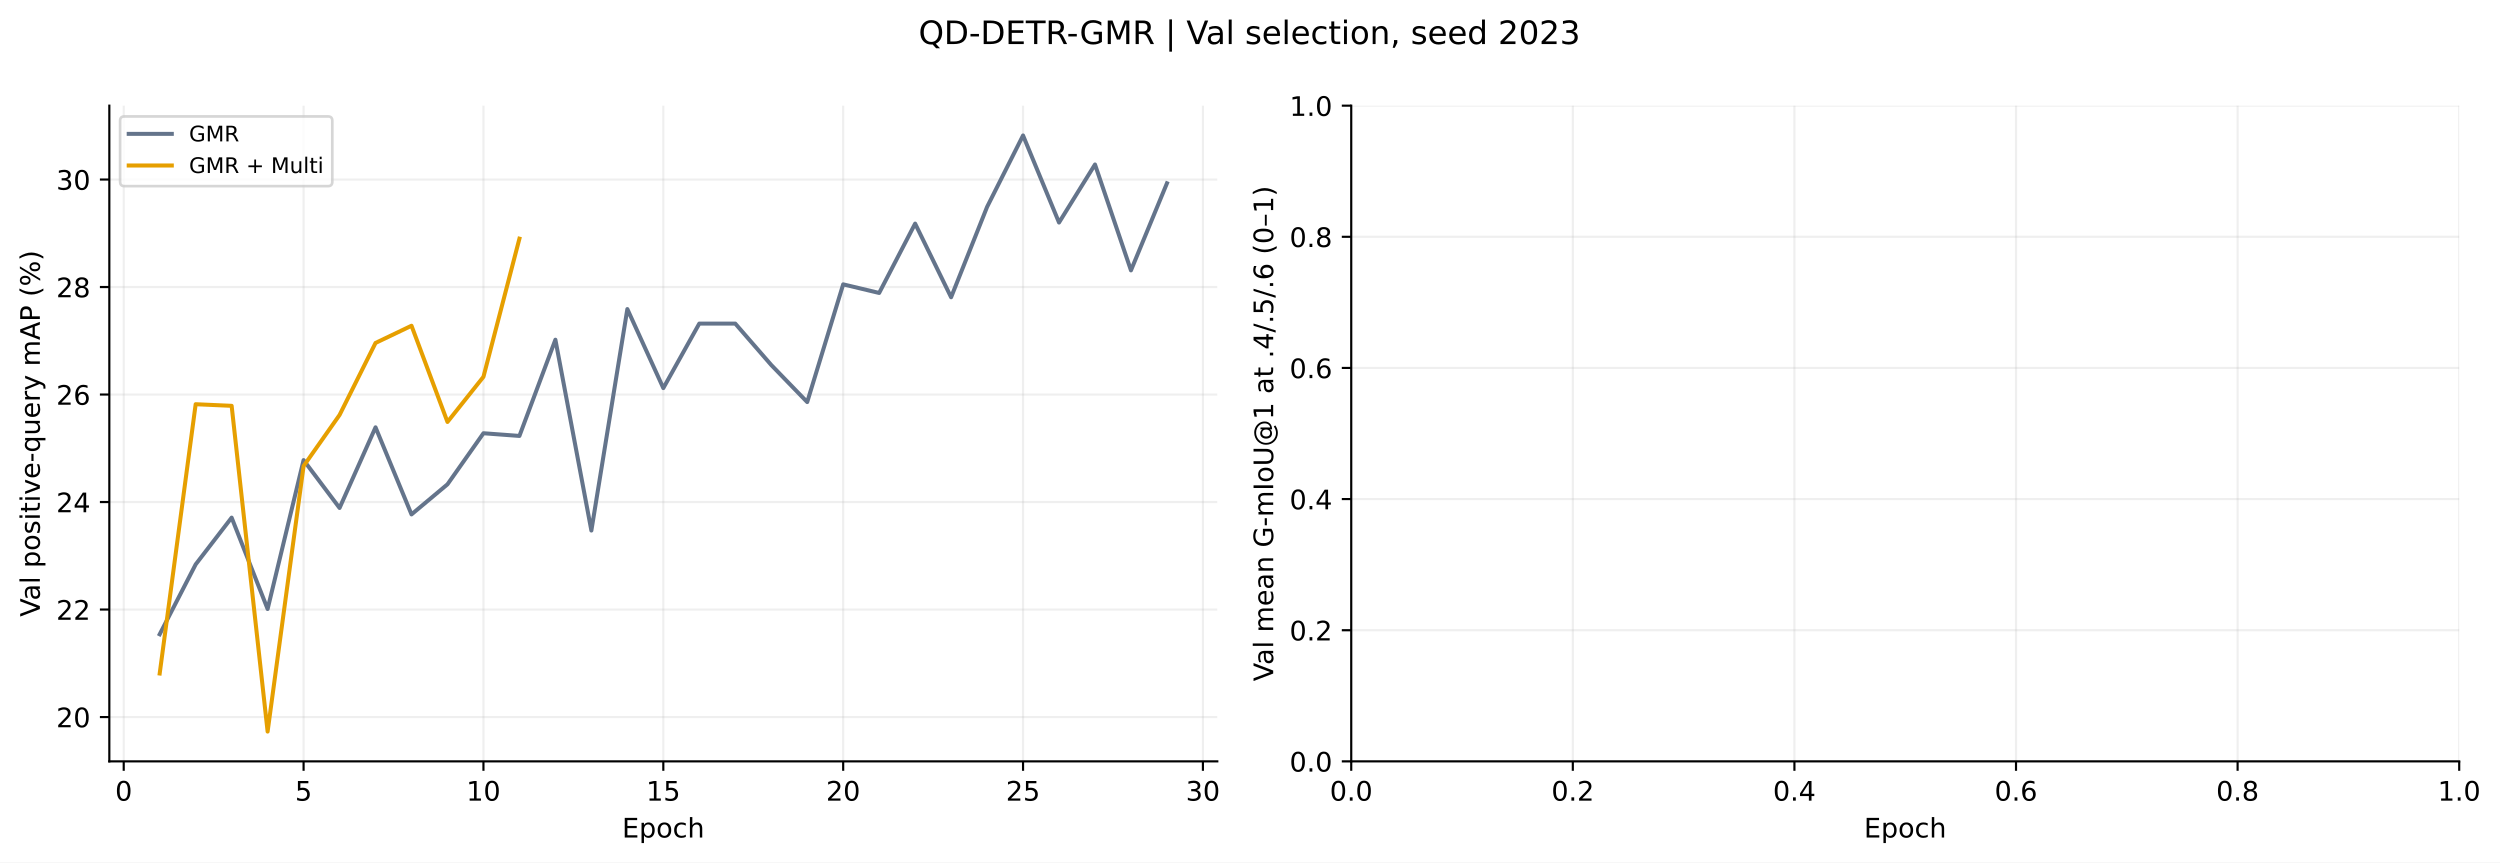
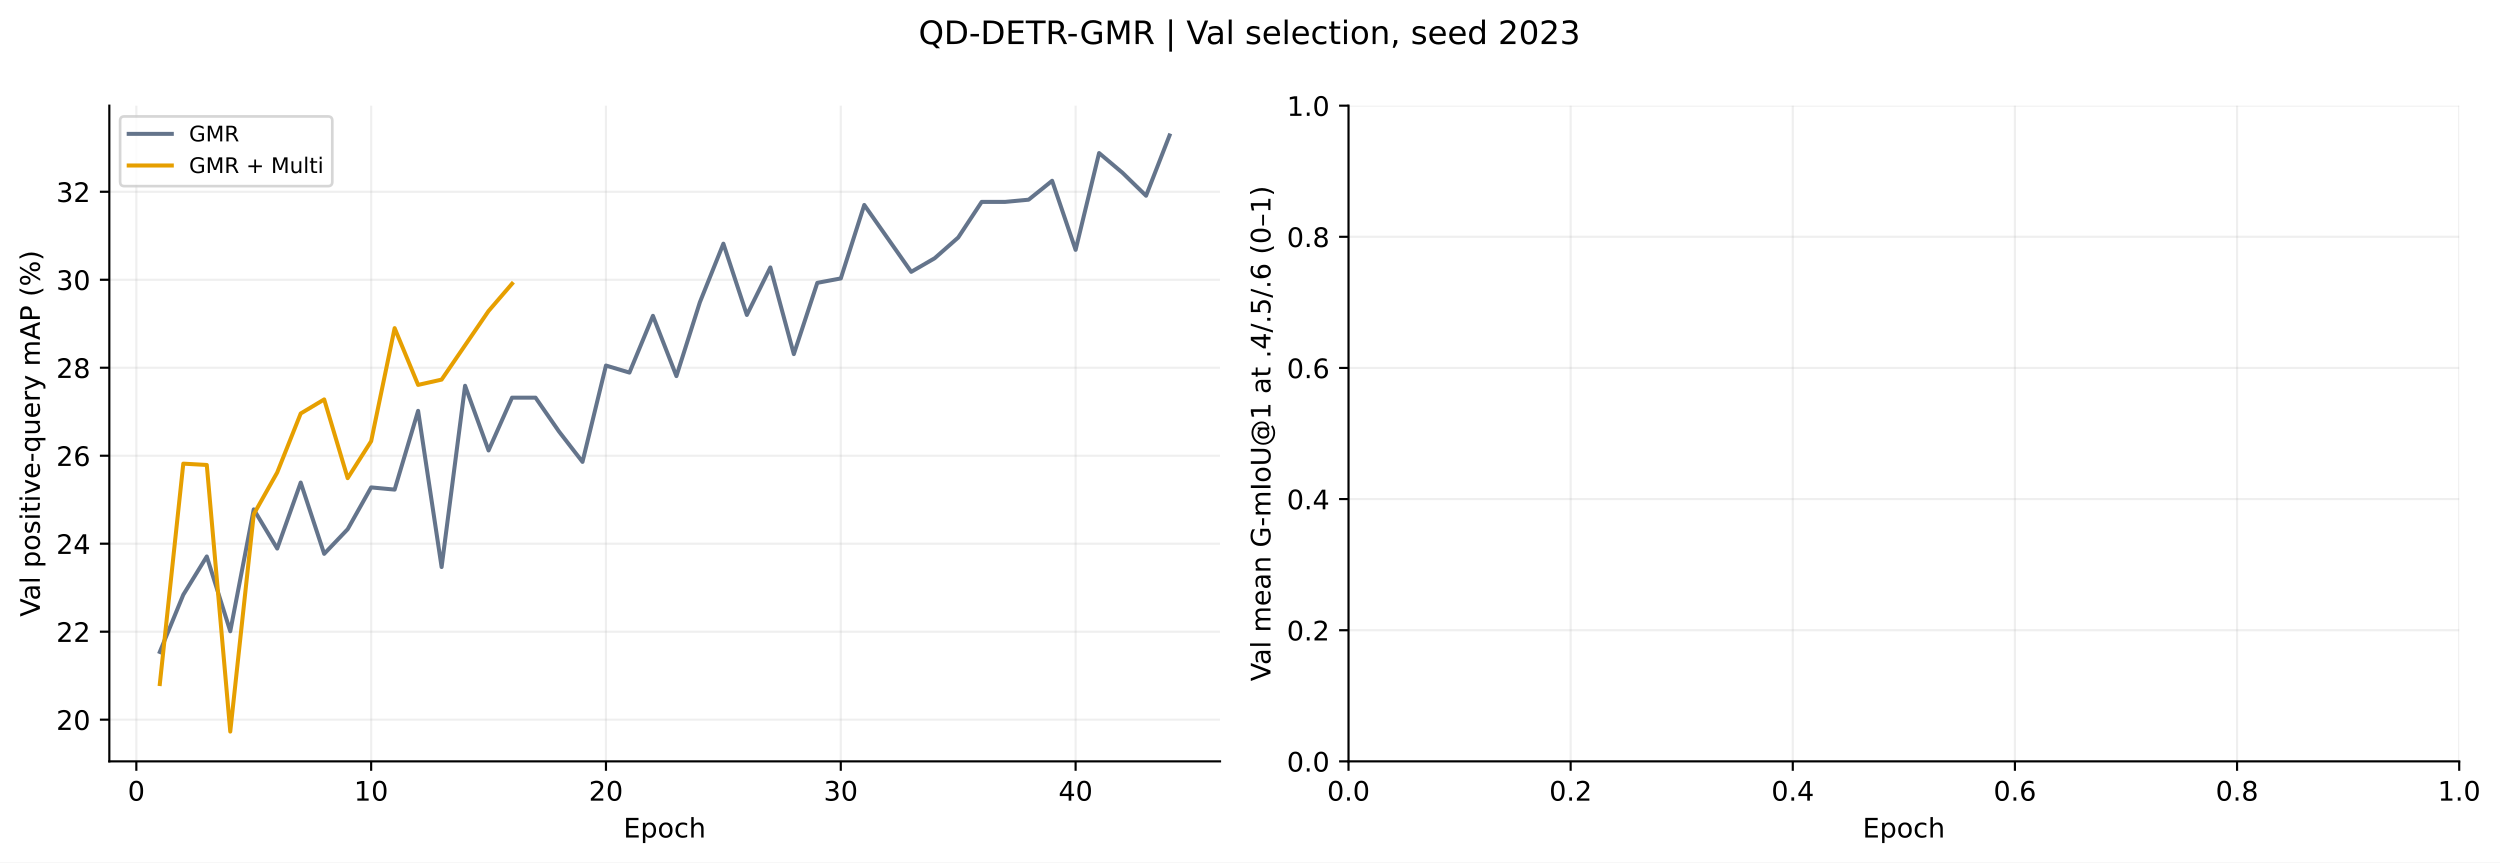
<svg xmlns="http://www.w3.org/2000/svg" xmlns:xlink="http://www.w3.org/1999/xlink" width="928.465pt" height="320.316pt" viewBox="0 0 928.465 320.316" version="1.1">
  <defs>
    <style type="text/css">*{stroke-linejoin: round; stroke-linecap: butt}</style>
  </defs>
  <g id="figure_1">
    <g id="patch_1">
      <path d="M -0 320.316  L 928.465 320.316  L 928.465 0  L -0 0  z " style="fill: #ffffff" />
    </g>
    <g id="axes_1">
      <g id="patch_2">
-         <path d="M 40.603 282.76  L 452.089 282.76  L 452.089 39.24  L 40.603 39.24  z " style="fill: #ffffff" />
+         <path d="M 40.603 282.76  L 453.098 282.76  L 453.098 39.24  L 40.603 39.24  z " style="fill: #ffffff" />
      </g>
      <g id="matplotlib.axis_1">
        <g id="xtick_1">
          <g id="line2d_1">
-             <path d="M 45.947 282.76  L 45.947 39.24  " clip-path="url(#pcd33205240)" style="fill: none; stroke: #b0b0b0; stroke-opacity: 0.2; stroke-width: 0.8; stroke-linecap: square" />
+             <path d="M 50.632 282.76  L 50.632 39.24  " clip-path="url(#p6a634c80c3)" style="fill: none; stroke: #b0b0b0; stroke-opacity: 0.2; stroke-width: 0.8; stroke-linecap: square" />
          </g>
          <g id="line2d_2">
            <defs>
              <path id="m847a747f1c" d="M 0 0  L 0 3.5  " style="stroke: #000000; stroke-width: 0.8" />
            </defs>
            <g>
-               <use xlink:href="#m847a747f1c" x="45.947" y="282.76" style="stroke: #000000; stroke-width: 0.8" />
+               <use xlink:href="#m847a747f1c" x="50.632" y="282.76" style="stroke: #000000; stroke-width: 0.8" />
            </g>
          </g>
          <g id="text_1">
-             <text style="font-size: 10px; font-family: 'DejaVu Sans'; text-anchor: middle" x="45.947" y="297.358" transform="rotate(-0 45.9471 297.3584)">0</text>
+             <text style="font-size: 10px; font-family: 'DejaVu Sans'; text-anchor: middle" x="50.632" y="297.358" transform="rotate(-0 50.63207 297.3584)">0</text>
          </g>
        </g>
        <g id="xtick_2">
          <g id="line2d_3">
-             <path d="M 112.747 282.76  L 112.747 39.24  " clip-path="url(#pcd33205240)" style="fill: none; stroke: #b0b0b0; stroke-opacity: 0.2; stroke-width: 0.8; stroke-linecap: square" />
+             <path d="M 137.84 282.76  L 137.84 39.24  " clip-path="url(#p6a634c80c3)" style="fill: none; stroke: #b0b0b0; stroke-opacity: 0.2; stroke-width: 0.8; stroke-linecap: square" />
          </g>
          <g id="line2d_4">
            <g>
-               <use xlink:href="#m847a747f1c" x="112.747" y="282.76" style="stroke: #000000; stroke-width: 0.8" />
+               <use xlink:href="#m847a747f1c" x="137.84" y="282.76" style="stroke: #000000; stroke-width: 0.8" />
            </g>
          </g>
          <g id="text_2">
-             <text style="font-size: 10px; font-family: 'DejaVu Sans'; text-anchor: middle" x="112.747" y="297.358" transform="rotate(-0 112.7468 297.3584)">5</text>
+             <text style="font-size: 10px; font-family: 'DejaVu Sans'; text-anchor: middle" x="137.84" y="297.358" transform="rotate(-0 137.8403 297.3584)">10</text>
          </g>
        </g>
        <g id="xtick_3">
          <g id="line2d_5">
-             <path d="M 179.546 282.76  L 179.546 39.24  " clip-path="url(#pcd33205240)" style="fill: none; stroke: #b0b0b0; stroke-opacity: 0.2; stroke-width: 0.8; stroke-linecap: square" />
+             <path d="M 225.049 282.76  L 225.049 39.24  " clip-path="url(#p6a634c80c3)" style="fill: none; stroke: #b0b0b0; stroke-opacity: 0.2; stroke-width: 0.8; stroke-linecap: square" />
          </g>
          <g id="line2d_6">
            <g>
-               <use xlink:href="#m847a747f1c" x="179.546" y="282.76" style="stroke: #000000; stroke-width: 0.8" />
+               <use xlink:href="#m847a747f1c" x="225.049" y="282.76" style="stroke: #000000; stroke-width: 0.8" />
            </g>
          </g>
          <g id="text_3">
-             <text style="font-size: 10px; font-family: 'DejaVu Sans'; text-anchor: middle" x="179.546" y="297.358" transform="rotate(-0 179.5465 297.3584)">10</text>
+             <text style="font-size: 10px; font-family: 'DejaVu Sans'; text-anchor: middle" x="225.049" y="297.358" transform="rotate(-0 225.0486 297.3584)">20</text>
          </g>
        </g>
        <g id="xtick_4">
          <g id="line2d_7">
-             <path d="M 246.346 282.76  L 246.346 39.24  " clip-path="url(#pcd33205240)" style="fill: none; stroke: #b0b0b0; stroke-opacity: 0.2; stroke-width: 0.8; stroke-linecap: square" />
+             <path d="M 312.257 282.76  L 312.257 39.24  " clip-path="url(#p6a634c80c3)" style="fill: none; stroke: #b0b0b0; stroke-opacity: 0.2; stroke-width: 0.8; stroke-linecap: square" />
          </g>
          <g id="line2d_8">
            <g>
-               <use xlink:href="#m847a747f1c" x="246.346" y="282.76" style="stroke: #000000; stroke-width: 0.8" />
+               <use xlink:href="#m847a747f1c" x="312.257" y="282.76" style="stroke: #000000; stroke-width: 0.8" />
            </g>
          </g>
          <g id="text_4">
-             <text style="font-size: 10px; font-family: 'DejaVu Sans'; text-anchor: middle" x="246.346" y="297.358" transform="rotate(-0 246.3462 297.3584)">15</text>
+             <text style="font-size: 10px; font-family: 'DejaVu Sans'; text-anchor: middle" x="312.257" y="297.358" transform="rotate(-0 312.2568 297.3584)">30</text>
          </g>
        </g>
        <g id="xtick_5">
          <g id="line2d_9">
-             <path d="M 313.146 282.76  L 313.146 39.24  " clip-path="url(#pcd33205240)" style="fill: none; stroke: #b0b0b0; stroke-opacity: 0.2; stroke-width: 0.8; stroke-linecap: square" />
+             <path d="M 399.465 282.76  L 399.465 39.24  " clip-path="url(#p6a634c80c3)" style="fill: none; stroke: #b0b0b0; stroke-opacity: 0.2; stroke-width: 0.8; stroke-linecap: square" />
          </g>
          <g id="line2d_10">
            <g>
-               <use xlink:href="#m847a747f1c" x="313.146" y="282.76" style="stroke: #000000; stroke-width: 0.8" />
+               <use xlink:href="#m847a747f1c" x="399.465" y="282.76" style="stroke: #000000; stroke-width: 0.8" />
            </g>
          </g>
          <g id="text_5">
-             <text style="font-size: 10px; font-family: 'DejaVu Sans'; text-anchor: middle" x="313.146" y="297.358" transform="rotate(-0 313.1459 297.3584)">20</text>
-           </g>
-         </g>
-         <g id="xtick_6">
-           <g id="line2d_11">
-             <path d="M 379.946 282.76  L 379.946 39.24  " clip-path="url(#pcd33205240)" style="fill: none; stroke: #b0b0b0; stroke-opacity: 0.2; stroke-width: 0.8; stroke-linecap: square" />
-           </g>
-           <g id="line2d_12">
-             <g>
-               <use xlink:href="#m847a747f1c" x="379.946" y="282.76" style="stroke: #000000; stroke-width: 0.8" />
-             </g>
-           </g>
-           <g id="text_6">
-             <text style="font-size: 10px; font-family: 'DejaVu Sans'; text-anchor: middle" x="379.946" y="297.358" transform="rotate(-0 379.9455 297.3584)">25</text>
-           </g>
-         </g>
-         <g id="xtick_7">
-           <g id="line2d_13">
-             <path d="M 446.745 282.76  L 446.745 39.24  " clip-path="url(#pcd33205240)" style="fill: none; stroke: #b0b0b0; stroke-opacity: 0.2; stroke-width: 0.8; stroke-linecap: square" />
-           </g>
-           <g id="line2d_14">
-             <g>
-               <use xlink:href="#m847a747f1c" x="446.745" y="282.76" style="stroke: #000000; stroke-width: 0.8" />
-             </g>
-           </g>
-           <g id="text_7">
-             <text style="font-size: 10px; font-family: 'DejaVu Sans'; text-anchor: middle" x="446.745" y="297.358" transform="rotate(-0 446.7452 297.3584)">30</text>
-           </g>
-         </g>
-         <g id="text_8">
-           <text style="font-size: 10px; font-family: 'DejaVu Sans'; text-anchor: middle" x="246.346" y="311.037" transform="rotate(-0 246.3462 311.0366)">Epoch</text>
+             <text style="font-size: 10px; font-family: 'DejaVu Sans'; text-anchor: middle" x="399.465" y="297.358" transform="rotate(-0 399.4651 297.3584)">40</text>
+           </g>
+         </g>
+         <g id="text_6">
+           <text style="font-size: 10px; font-family: 'DejaVu Sans'; text-anchor: middle" x="246.851" y="311.037" transform="rotate(-0 246.8506 311.0366)">Epoch</text>
        </g>
      </g>
      <g id="matplotlib.axis_2">
        <g id="ytick_1">
-           <g id="line2d_15">
-             <path d="M 40.603 266.301  L 452.089 266.301  " clip-path="url(#pcd33205240)" style="fill: none; stroke: #b0b0b0; stroke-opacity: 0.2; stroke-width: 0.8; stroke-linecap: square" />
-           </g>
-           <g id="line2d_16">
+           <g id="line2d_11">
+             <path d="M 40.603 267.28  L 453.098 267.28  " clip-path="url(#p6a634c80c3)" style="fill: none; stroke: #b0b0b0; stroke-opacity: 0.2; stroke-width: 0.8; stroke-linecap: square" />
+           </g>
+           <g id="line2d_12">
            <defs>
              <path id="mc433141c62" d="M 0 0  L -3.5 0  " style="stroke: #000000; stroke-width: 0.8" />
            </defs>
            <g>
-               <use xlink:href="#mc433141c62" x="40.603" y="266.301" style="stroke: #000000; stroke-width: 0.8" />
+               <use xlink:href="#mc433141c62" x="40.603" y="267.28" style="stroke: #000000; stroke-width: 0.8" />
+             </g>
+           </g>
+           <g id="text_7">
+             <text style="font-size: 10px; font-family: 'DejaVu Sans'; text-anchor: end" x="33.603" y="271.079" transform="rotate(-0 33.60312 271.0788)">20</text>
+           </g>
+         </g>
+         <g id="ytick_2">
+           <g id="line2d_13">
+             <path d="M 40.603 234.603  L 453.098 234.603  " clip-path="url(#p6a634c80c3)" style="fill: none; stroke: #b0b0b0; stroke-opacity: 0.2; stroke-width: 0.8; stroke-linecap: square" />
+           </g>
+           <g id="line2d_14">
+             <g>
+               <use xlink:href="#mc433141c62" x="40.603" y="234.603" style="stroke: #000000; stroke-width: 0.8" />
+             </g>
+           </g>
+           <g id="text_8">
+             <text style="font-size: 10px; font-family: 'DejaVu Sans'; text-anchor: end" x="33.603" y="238.403" transform="rotate(-0 33.60312 238.4025)">22</text>
+           </g>
+         </g>
+         <g id="ytick_3">
+           <g id="line2d_15">
+             <path d="M 40.603 201.927  L 453.098 201.927  " clip-path="url(#p6a634c80c3)" style="fill: none; stroke: #b0b0b0; stroke-opacity: 0.2; stroke-width: 0.8; stroke-linecap: square" />
+           </g>
+           <g id="line2d_16">
+             <g>
+               <use xlink:href="#mc433141c62" x="40.603" y="201.927" style="stroke: #000000; stroke-width: 0.8" />
            </g>
          </g>
          <g id="text_9">
-             <text style="font-size: 10px; font-family: 'DejaVu Sans'; text-anchor: end" x="33.603" y="270.1" transform="rotate(-0 33.60312 270.1003)">20</text>
-           </g>
-         </g>
-         <g id="ytick_2">
+             <text style="font-size: 10px; font-family: 'DejaVu Sans'; text-anchor: end" x="33.603" y="205.726" transform="rotate(-0 33.60312 205.7263)">24</text>
+           </g>
+         </g>
+         <g id="ytick_4">
          <g id="line2d_17">
-             <path d="M 40.603 226.377  L 452.089 226.377  " clip-path="url(#pcd33205240)" style="fill: none; stroke: #b0b0b0; stroke-opacity: 0.2; stroke-width: 0.8; stroke-linecap: square" />
+             <path d="M 40.603 169.251  L 453.098 169.251  " clip-path="url(#p6a634c80c3)" style="fill: none; stroke: #b0b0b0; stroke-opacity: 0.2; stroke-width: 0.8; stroke-linecap: square" />
          </g>
          <g id="line2d_18">
            <g>
-               <use xlink:href="#mc433141c62" x="40.603" y="226.377" style="stroke: #000000; stroke-width: 0.8" />
+               <use xlink:href="#mc433141c62" x="40.603" y="169.251" style="stroke: #000000; stroke-width: 0.8" />
            </g>
          </g>
          <g id="text_10">
-             <text style="font-size: 10px; font-family: 'DejaVu Sans'; text-anchor: end" x="33.603" y="230.176" transform="rotate(-0 33.60312 230.1757)">22</text>
-           </g>
-         </g>
-         <g id="ytick_3">
+             <text style="font-size: 10px; font-family: 'DejaVu Sans'; text-anchor: end" x="33.603" y="173.05" transform="rotate(-0 33.60312 173.05)">26</text>
+           </g>
+         </g>
+         <g id="ytick_5">
          <g id="line2d_19">
-             <path d="M 40.603 186.452  L 452.089 186.452  " clip-path="url(#pcd33205240)" style="fill: none; stroke: #b0b0b0; stroke-opacity: 0.2; stroke-width: 0.8; stroke-linecap: square" />
+             <path d="M 40.603 136.574  L 453.098 136.574  " clip-path="url(#p6a634c80c3)" style="fill: none; stroke: #b0b0b0; stroke-opacity: 0.2; stroke-width: 0.8; stroke-linecap: square" />
          </g>
          <g id="line2d_20">
            <g>
-               <use xlink:href="#mc433141c62" x="40.603" y="186.452" style="stroke: #000000; stroke-width: 0.8" />
+               <use xlink:href="#mc433141c62" x="40.603" y="136.574" style="stroke: #000000; stroke-width: 0.8" />
            </g>
          </g>
          <g id="text_11">
-             <text style="font-size: 10px; font-family: 'DejaVu Sans'; text-anchor: end" x="33.603" y="190.251" transform="rotate(-0 33.60312 190.2511)">24</text>
-           </g>
-         </g>
-         <g id="ytick_4">
+             <text style="font-size: 10px; font-family: 'DejaVu Sans'; text-anchor: end" x="33.603" y="140.374" transform="rotate(-0 33.60312 140.3737)">28</text>
+           </g>
+         </g>
+         <g id="ytick_6">
          <g id="line2d_21">
-             <path d="M 40.603 146.527  L 452.089 146.527  " clip-path="url(#pcd33205240)" style="fill: none; stroke: #b0b0b0; stroke-opacity: 0.2; stroke-width: 0.8; stroke-linecap: square" />
+             <path d="M 40.603 103.898  L 453.098 103.898  " clip-path="url(#p6a634c80c3)" style="fill: none; stroke: #b0b0b0; stroke-opacity: 0.2; stroke-width: 0.8; stroke-linecap: square" />
          </g>
          <g id="line2d_22">
            <g>
-               <use xlink:href="#mc433141c62" x="40.603" y="146.527" style="stroke: #000000; stroke-width: 0.8" />
+               <use xlink:href="#mc433141c62" x="40.603" y="103.898" style="stroke: #000000; stroke-width: 0.8" />
            </g>
          </g>
          <g id="text_12">
-             <text style="font-size: 10px; font-family: 'DejaVu Sans'; text-anchor: end" x="33.603" y="150.327" transform="rotate(-0 33.60312 150.3266)">26</text>
-           </g>
-         </g>
-         <g id="ytick_5">
+             <text style="font-size: 10px; font-family: 'DejaVu Sans'; text-anchor: end" x="33.603" y="107.697" transform="rotate(-0 33.60312 107.6974)">30</text>
+           </g>
+         </g>
+         <g id="ytick_7">
          <g id="line2d_23">
-             <path d="M 40.603 106.603  L 452.089 106.603  " clip-path="url(#pcd33205240)" style="fill: none; stroke: #b0b0b0; stroke-opacity: 0.2; stroke-width: 0.8; stroke-linecap: square" />
+             <path d="M 40.603 71.222  L 453.098 71.222  " clip-path="url(#p6a634c80c3)" style="fill: none; stroke: #b0b0b0; stroke-opacity: 0.2; stroke-width: 0.8; stroke-linecap: square" />
          </g>
          <g id="line2d_24">
            <g>
-               <use xlink:href="#mc433141c62" x="40.603" y="106.603" style="stroke: #000000; stroke-width: 0.8" />
+               <use xlink:href="#mc433141c62" x="40.603" y="71.222" style="stroke: #000000; stroke-width: 0.8" />
            </g>
          </g>
          <g id="text_13">
-             <text style="font-size: 10px; font-family: 'DejaVu Sans'; text-anchor: end" x="33.603" y="110.402" transform="rotate(-0 33.60312 110.402)">28</text>
-           </g>
-         </g>
-         <g id="ytick_6">
-           <g id="line2d_25">
-             <path d="M 40.603 66.678  L 452.089 66.678  " clip-path="url(#pcd33205240)" style="fill: none; stroke: #b0b0b0; stroke-opacity: 0.2; stroke-width: 0.8; stroke-linecap: square" />
-           </g>
-           <g id="line2d_26">
-             <g>
-               <use xlink:href="#mc433141c62" x="40.603" y="66.678" style="stroke: #000000; stroke-width: 0.8" />
-             </g>
-           </g>
-           <g id="text_14">
-             <text style="font-size: 10px; font-family: 'DejaVu Sans'; text-anchor: end" x="33.603" y="70.477" transform="rotate(-0 33.60312 70.47739)">30</text>
-           </g>
-         </g>
-         <g id="text_15">
+             <text style="font-size: 10px; font-family: 'DejaVu Sans'; text-anchor: end" x="33.603" y="75.021" transform="rotate(-0 33.60312 75.02113)">32</text>
+           </g>
+         </g>
+         <g id="text_14">
          <text style="font-size: 10px; font-family: 'DejaVu Sans'; text-anchor: middle" x="14.798" y="161" transform="rotate(-90 14.79844 161)">Val positive-query mAP (%)</text>
        </g>
      </g>
-       <g id="line2d_27">
-         <path d="M 59.307 235.559  L 72.667 209.608  L 86.027 192.241  L 99.387 226.177  L 112.747 170.881  L 126.107 188.648  L 139.467 158.704  L 152.827 191.043  L 166.187 179.864  L 179.546 160.9  L 192.906 161.898  L 206.266 126.166  L 219.626 197.032  L 232.986 114.787  L 246.346 144.132  L 259.706 120.177  L 273.066 120.177  L 286.426 135.548  L 299.786 149.322  L 313.146 105.605  L 326.506 108.799  L 339.866 83.047  L 353.226 110.396  L 366.586 76.859  L 379.946 50.309  L 393.305 82.648  L 406.665 61.089  L 420.025 100.414  L 433.385 68.076  " clip-path="url(#pcd33205240)" style="fill: none; stroke: #64748b; stroke-width: 1.5; stroke-linecap: square" />
-       </g>
-       <g id="line2d_28">
-         <path d="M 59.307 250.132  L 72.667 150.121  L 86.027 150.719  L 99.387 271.691  L 112.747 173.077  L 126.107 154.113  L 139.467 127.364  L 152.827 120.976  L 166.187 156.708  L 179.546 139.94  L 192.906 88.637  " clip-path="url(#pcd33205240)" style="fill: none; stroke: #e69f00; stroke-width: 1.5; stroke-linecap: square" />
+       <g id="line2d_25">
+         <path d="M 59.353 242.119  L 68.074 220.879  L 76.795 206.665  L 85.515 234.44  L 94.236 189.183  L 102.957 203.724  L 111.678 179.217  L 120.399 205.685  L 129.119 196.535  L 137.84 181.014  L 146.561 181.831  L 155.282 152.586  L 164.003 210.586  L 172.724 143.273  L 181.444 167.29  L 190.165 147.684  L 198.886 147.684  L 207.607 160.265  L 216.328 171.538  L 225.049 135.758  L 233.769 138.372  L 242.49 117.295  L 251.211 139.679  L 259.932 112.231  L 268.653 90.501  L 277.374 116.969  L 286.094 99.324  L 294.815 131.51  L 303.536 105.042  L 312.257 103.408  L 320.978 76.123  L 329.698 88.54  L 338.419 100.957  L 347.14 95.893  L 355.861 88.214  L 364.582 74.98  L 373.303 74.98  L 382.023 74.163  L 390.744 67.137  L 399.465 92.788  L 408.186 56.844  L 416.907 64.197  L 425.628 72.692  L 434.348 50.309  " clip-path="url(#p6a634c80c3)" style="fill: none; stroke: #64748b; stroke-width: 1.5; stroke-linecap: square" />
+       </g>
+       <g id="line2d_26">
+         <path d="M 59.353 254.046  L 68.074 172.192  L 76.795 172.682  L 85.515 271.691  L 94.236 190.98  L 102.957 175.459  L 111.678 153.566  L 120.399 148.338  L 129.119 177.583  L 137.84 163.859  L 146.561 121.87  L 155.282 142.946  L 164.003 140.986  L 172.724 128.242  L 181.444 115.498  L 190.165 105.369  " clip-path="url(#p6a634c80c3)" style="fill: none; stroke: #e69f00; stroke-width: 1.5; stroke-linecap: square" />
      </g>
      <g id="patch_3">
        <path d="M 40.603 282.76  L 40.603 39.24  " style="fill: none; stroke: #000000; stroke-width: 0.8; stroke-linejoin: miter; stroke-linecap: square" />
      </g>
      <g id="patch_4">
-         <path d="M 40.603 282.76  L 452.089 282.76  " style="fill: none; stroke: #000000; stroke-width: 0.8; stroke-linejoin: miter; stroke-linecap: square" />
+         <path d="M 40.603 282.76  L 453.098 282.76  " style="fill: none; stroke: #000000; stroke-width: 0.8; stroke-linejoin: miter; stroke-linecap: square" />
      </g>
      <g id="legend_1">
        <g id="patch_5">
          <path d="M 46.203 69.125  L 121.806 69.125  Q 123.406 69.125 123.406 67.525  L 123.406 44.84  Q 123.406 43.24 121.806 43.24  L 46.203 43.24  Q 44.603 43.24 44.603 44.84  L 44.603 67.525  Q 44.603 69.125 46.203 69.125  z " style="fill: #ffffff; opacity: 0.8; stroke: #cccccc; stroke-linejoin: miter" />
        </g>
-         <g id="line2d_29">
+         <g id="line2d_27">
          <path d="M 47.803 49.719  L 55.803 49.719  L 63.803 49.719  " style="fill: none; stroke: #64748b; stroke-width: 1.5; stroke-linecap: square" />
        </g>
+         <g id="text_15">
+           <text style="font-size: 8px; font-family: 'DejaVu Sans'; text-anchor: start" x="70.203" y="52.519" transform="rotate(-0 70.20312 52.51875)">GMR</text>
+         </g>
+         <g id="line2d_28">
+           <path d="M 47.803 61.461  L 55.803 61.461  L 63.803 61.461  " style="fill: none; stroke: #e69f00; stroke-width: 1.5; stroke-linecap: square" />
+         </g>
        <g id="text_16">
-           <text style="font-size: 8px; font-family: 'DejaVu Sans'; text-anchor: start" x="70.203" y="52.519" transform="rotate(-0 70.20312 52.51875)">GMR</text>
-         </g>
-         <g id="line2d_30">
-           <path d="M 47.803 61.461  L 55.803 61.461  L 63.803 61.461  " style="fill: none; stroke: #e69f00; stroke-width: 1.5; stroke-linecap: square" />
-         </g>
-         <g id="text_17">
          <text style="font-size: 8px; font-family: 'DejaVu Sans'; text-anchor: start" x="70.203" y="64.261" transform="rotate(-0 70.20312 64.26125)">GMR + Multi</text>
        </g>
      </g>
    </g>
    <g id="axes_2">
      <g id="patch_6">
-         <path d="M 501.827 282.76  L 913.313 282.76  L 913.313 39.24  L 501.827 39.24  z " style="fill: #ffffff" />
+         <path d="M 500.818 282.76  L 913.313 282.76  L 913.313 39.24  L 500.818 39.24  z " style="fill: #ffffff" />
      </g>
      <g id="matplotlib.axis_3">
+         <g id="xtick_6">
+           <g id="line2d_29">
+             <path d="M 500.818 282.76  L 500.818 39.24  " clip-path="url(#pecd0bc75a0)" style="fill: none; stroke: #b0b0b0; stroke-opacity: 0.2; stroke-width: 0.8; stroke-linecap: square" />
+           </g>
+           <g id="line2d_30">
+             <g>
+               <use xlink:href="#m847a747f1c" x="500.818" y="282.76" style="stroke: #000000; stroke-width: 0.8" />
+             </g>
+           </g>
+           <g id="text_17">
+             <text style="font-size: 10px; font-family: 'DejaVu Sans'; text-anchor: middle" x="500.818" y="297.358" transform="rotate(-0 500.8181 297.3584)">0.0</text>
+           </g>
+         </g>
+         <g id="xtick_7">
+           <g id="line2d_31">
+             <path d="M 583.317 282.76  L 583.317 39.24  " clip-path="url(#pecd0bc75a0)" style="fill: none; stroke: #b0b0b0; stroke-opacity: 0.2; stroke-width: 0.8; stroke-linecap: square" />
+           </g>
+           <g id="line2d_32">
+             <g>
+               <use xlink:href="#m847a747f1c" x="583.317" y="282.76" style="stroke: #000000; stroke-width: 0.8" />
+             </g>
+           </g>
+           <g id="text_18">
+             <text style="font-size: 10px; font-family: 'DejaVu Sans'; text-anchor: middle" x="583.317" y="297.358" transform="rotate(-0 583.3171 297.3584)">0.2</text>
+           </g>
+         </g>
        <g id="xtick_8">
-           <g id="line2d_31">
-             <path d="M 501.827 282.76  L 501.827 39.24  " clip-path="url(#p8d53057b49)" style="fill: none; stroke: #b0b0b0; stroke-opacity: 0.2; stroke-width: 0.8; stroke-linecap: square" />
-           </g>
-           <g id="line2d_32">
-             <g>
-               <use xlink:href="#m847a747f1c" x="501.827" y="282.76" style="stroke: #000000; stroke-width: 0.8" />
-             </g>
-           </g>
-           <g id="text_18">
-             <text style="font-size: 10px; font-family: 'DejaVu Sans'; text-anchor: middle" x="501.827" y="297.358" transform="rotate(-0 501.827 297.3584)">0.0</text>
+           <g id="line2d_33">
+             <path d="M 665.816 282.76  L 665.816 39.24  " clip-path="url(#pecd0bc75a0)" style="fill: none; stroke: #b0b0b0; stroke-opacity: 0.2; stroke-width: 0.8; stroke-linecap: square" />
+           </g>
+           <g id="line2d_34">
+             <g>
+               <use xlink:href="#m847a747f1c" x="665.816" y="282.76" style="stroke: #000000; stroke-width: 0.8" />
+             </g>
+           </g>
+           <g id="text_19">
+             <text style="font-size: 10px; font-family: 'DejaVu Sans'; text-anchor: middle" x="665.816" y="297.358" transform="rotate(-0 665.8161 297.3584)">0.4</text>
          </g>
        </g>
        <g id="xtick_9">
-           <g id="line2d_33">
-             <path d="M 584.124 282.76  L 584.124 39.24  " clip-path="url(#p8d53057b49)" style="fill: none; stroke: #b0b0b0; stroke-opacity: 0.2; stroke-width: 0.8; stroke-linecap: square" />
-           </g>
-           <g id="line2d_34">
-             <g>
-               <use xlink:href="#m847a747f1c" x="584.124" y="282.76" style="stroke: #000000; stroke-width: 0.8" />
-             </g>
-           </g>
-           <g id="text_19">
-             <text style="font-size: 10px; font-family: 'DejaVu Sans'; text-anchor: middle" x="584.124" y="297.358" transform="rotate(-0 584.1243 297.3584)">0.2</text>
+           <g id="line2d_35">
+             <path d="M 748.315 282.76  L 748.315 39.24  " clip-path="url(#pecd0bc75a0)" style="fill: none; stroke: #b0b0b0; stroke-opacity: 0.2; stroke-width: 0.8; stroke-linecap: square" />
+           </g>
+           <g id="line2d_36">
+             <g>
+               <use xlink:href="#m847a747f1c" x="748.315" y="282.76" style="stroke: #000000; stroke-width: 0.8" />
+             </g>
+           </g>
+           <g id="text_20">
+             <text style="font-size: 10px; font-family: 'DejaVu Sans'; text-anchor: middle" x="748.315" y="297.358" transform="rotate(-0 748.3151 297.3584)">0.6</text>
          </g>
        </g>
        <g id="xtick_10">
-           <g id="line2d_35">
-             <path d="M 666.421 282.76  L 666.421 39.24  " clip-path="url(#p8d53057b49)" style="fill: none; stroke: #b0b0b0; stroke-opacity: 0.2; stroke-width: 0.8; stroke-linecap: square" />
-           </g>
-           <g id="line2d_36">
-             <g>
-               <use xlink:href="#m847a747f1c" x="666.421" y="282.76" style="stroke: #000000; stroke-width: 0.8" />
-             </g>
-           </g>
-           <g id="text_20">
-             <text style="font-size: 10px; font-family: 'DejaVu Sans'; text-anchor: middle" x="666.421" y="297.358" transform="rotate(-0 666.4215 297.3584)">0.4</text>
+           <g id="line2d_37">
+             <path d="M 830.814 282.76  L 830.814 39.24  " clip-path="url(#pecd0bc75a0)" style="fill: none; stroke: #b0b0b0; stroke-opacity: 0.2; stroke-width: 0.8; stroke-linecap: square" />
+           </g>
+           <g id="line2d_38">
+             <g>
+               <use xlink:href="#m847a747f1c" x="830.814" y="282.76" style="stroke: #000000; stroke-width: 0.8" />
+             </g>
+           </g>
+           <g id="text_21">
+             <text style="font-size: 10px; font-family: 'DejaVu Sans'; text-anchor: middle" x="830.814" y="297.358" transform="rotate(-0 830.8141 297.3584)">0.8</text>
          </g>
        </g>
        <g id="xtick_11">
-           <g id="line2d_37">
-             <path d="M 748.719 282.76  L 748.719 39.24  " clip-path="url(#p8d53057b49)" style="fill: none; stroke: #b0b0b0; stroke-opacity: 0.2; stroke-width: 0.8; stroke-linecap: square" />
-           </g>
-           <g id="line2d_38">
-             <g>
-               <use xlink:href="#m847a747f1c" x="748.719" y="282.76" style="stroke: #000000; stroke-width: 0.8" />
-             </g>
-           </g>
-           <g id="text_21">
-             <text style="font-size: 10px; font-family: 'DejaVu Sans'; text-anchor: middle" x="748.719" y="297.358" transform="rotate(-0 748.7187 297.3584)">0.6</text>
-           </g>
-         </g>
-         <g id="xtick_12">
          <g id="line2d_39">
-             <path d="M 831.016 282.76  L 831.016 39.24  " clip-path="url(#p8d53057b49)" style="fill: none; stroke: #b0b0b0; stroke-opacity: 0.2; stroke-width: 0.8; stroke-linecap: square" />
+             <path d="M 913.313 282.76  L 913.313 39.24  " clip-path="url(#pecd0bc75a0)" style="fill: none; stroke: #b0b0b0; stroke-opacity: 0.2; stroke-width: 0.8; stroke-linecap: square" />
          </g>
          <g id="line2d_40">
            <g>
-               <use xlink:href="#m847a747f1c" x="831.016" y="282.76" style="stroke: #000000; stroke-width: 0.8" />
+               <use xlink:href="#m847a747f1c" x="913.313" y="282.76" style="stroke: #000000; stroke-width: 0.8" />
            </g>
          </g>
          <g id="text_22">
-             <text style="font-size: 10px; font-family: 'DejaVu Sans'; text-anchor: middle" x="831.016" y="297.358" transform="rotate(-0 831.0159 297.3584)">0.8</text>
-           </g>
-         </g>
-         <g id="xtick_13">
+             <text style="font-size: 10px; font-family: 'DejaVu Sans'; text-anchor: middle" x="913.313" y="297.358" transform="rotate(-0 913.3131 297.3584)">1.0</text>
+           </g>
+         </g>
+         <g id="text_23">
+           <text style="font-size: 10px; font-family: 'DejaVu Sans'; text-anchor: middle" x="707.066" y="311.037" transform="rotate(-0 707.0656 311.0366)">Epoch</text>
+         </g>
+       </g>
+       <g id="matplotlib.axis_4">
+         <g id="ytick_8">
          <g id="line2d_41">
-             <path d="M 913.313 282.76  L 913.313 39.24  " clip-path="url(#p8d53057b49)" style="fill: none; stroke: #b0b0b0; stroke-opacity: 0.2; stroke-width: 0.8; stroke-linecap: square" />
+             <path d="M 500.818 282.76  L 913.313 282.76  " clip-path="url(#pecd0bc75a0)" style="fill: none; stroke: #b0b0b0; stroke-opacity: 0.2; stroke-width: 0.8; stroke-linecap: square" />
          </g>
          <g id="line2d_42">
            <g>
-               <use xlink:href="#m847a747f1c" x="913.313" y="282.76" style="stroke: #000000; stroke-width: 0.8" />
-             </g>
-           </g>
-           <g id="text_23">
-             <text style="font-size: 10px; font-family: 'DejaVu Sans'; text-anchor: middle" x="913.313" y="297.358" transform="rotate(-0 913.3131 297.3584)">1.0</text>
-           </g>
-         </g>
-         <g id="text_24">
-           <text style="font-size: 10px; font-family: 'DejaVu Sans'; text-anchor: middle" x="707.57" y="311.037" transform="rotate(-0 707.5701 311.0366)">Epoch</text>
-         </g>
-       </g>
-       <g id="matplotlib.axis_4">
-         <g id="ytick_7">
+               <use xlink:href="#mc433141c62" x="500.818" y="282.76" style="stroke: #000000; stroke-width: 0.8" />
+             </g>
+           </g>
+           <g id="text_24">
+             <text style="font-size: 10px; font-family: 'DejaVu Sans'; text-anchor: end" x="493.818" y="286.559" transform="rotate(-0 493.8181 286.5592)">0.0</text>
+           </g>
+         </g>
+         <g id="ytick_9">
          <g id="line2d_43">
-             <path d="M 501.827 282.76  L 913.313 282.76  " clip-path="url(#p8d53057b49)" style="fill: none; stroke: #b0b0b0; stroke-opacity: 0.2; stroke-width: 0.8; stroke-linecap: square" />
+             <path d="M 500.818 234.056  L 913.313 234.056  " clip-path="url(#pecd0bc75a0)" style="fill: none; stroke: #b0b0b0; stroke-opacity: 0.2; stroke-width: 0.8; stroke-linecap: square" />
          </g>
          <g id="line2d_44">
            <g>
-               <use xlink:href="#mc433141c62" x="501.827" y="282.76" style="stroke: #000000; stroke-width: 0.8" />
+               <use xlink:href="#mc433141c62" x="500.818" y="234.056" style="stroke: #000000; stroke-width: 0.8" />
            </g>
          </g>
          <g id="text_25">
-             <text style="font-size: 10px; font-family: 'DejaVu Sans'; text-anchor: end" x="494.827" y="286.559" transform="rotate(-0 494.827 286.5592)">0.0</text>
-           </g>
-         </g>
-         <g id="ytick_8">
+             <text style="font-size: 10px; font-family: 'DejaVu Sans'; text-anchor: end" x="493.818" y="237.855" transform="rotate(-0 493.8181 237.8552)">0.2</text>
+           </g>
+         </g>
+         <g id="ytick_10">
          <g id="line2d_45">
-             <path d="M 501.827 234.056  L 913.313 234.056  " clip-path="url(#p8d53057b49)" style="fill: none; stroke: #b0b0b0; stroke-opacity: 0.2; stroke-width: 0.8; stroke-linecap: square" />
+             <path d="M 500.818 185.352  L 913.313 185.352  " clip-path="url(#pecd0bc75a0)" style="fill: none; stroke: #b0b0b0; stroke-opacity: 0.2; stroke-width: 0.8; stroke-linecap: square" />
          </g>
          <g id="line2d_46">
            <g>
-               <use xlink:href="#mc433141c62" x="501.827" y="234.056" style="stroke: #000000; stroke-width: 0.8" />
+               <use xlink:href="#mc433141c62" x="500.818" y="185.352" style="stroke: #000000; stroke-width: 0.8" />
            </g>
          </g>
          <g id="text_26">
-             <text style="font-size: 10px; font-family: 'DejaVu Sans'; text-anchor: end" x="494.827" y="237.855" transform="rotate(-0 494.827 237.8552)">0.2</text>
-           </g>
-         </g>
-         <g id="ytick_9">
+             <text style="font-size: 10px; font-family: 'DejaVu Sans'; text-anchor: end" x="493.818" y="189.151" transform="rotate(-0 493.8181 189.1512)">0.4</text>
+           </g>
+         </g>
+         <g id="ytick_11">
          <g id="line2d_47">
-             <path d="M 501.827 185.352  L 913.313 185.352  " clip-path="url(#p8d53057b49)" style="fill: none; stroke: #b0b0b0; stroke-opacity: 0.2; stroke-width: 0.8; stroke-linecap: square" />
+             <path d="M 500.818 136.648  L 913.313 136.648  " clip-path="url(#pecd0bc75a0)" style="fill: none; stroke: #b0b0b0; stroke-opacity: 0.2; stroke-width: 0.8; stroke-linecap: square" />
          </g>
          <g id="line2d_48">
            <g>
-               <use xlink:href="#mc433141c62" x="501.827" y="185.352" style="stroke: #000000; stroke-width: 0.8" />
+               <use xlink:href="#mc433141c62" x="500.818" y="136.648" style="stroke: #000000; stroke-width: 0.8" />
            </g>
          </g>
          <g id="text_27">
-             <text style="font-size: 10px; font-family: 'DejaVu Sans'; text-anchor: end" x="494.827" y="189.151" transform="rotate(-0 494.827 189.1512)">0.4</text>
-           </g>
-         </g>
-         <g id="ytick_10">
+             <text style="font-size: 10px; font-family: 'DejaVu Sans'; text-anchor: end" x="493.818" y="140.447" transform="rotate(-0 493.8181 140.4472)">0.6</text>
+           </g>
+         </g>
+         <g id="ytick_12">
          <g id="line2d_49">
-             <path d="M 501.827 136.648  L 913.313 136.648  " clip-path="url(#p8d53057b49)" style="fill: none; stroke: #b0b0b0; stroke-opacity: 0.2; stroke-width: 0.8; stroke-linecap: square" />
+             <path d="M 500.818 87.944  L 913.313 87.944  " clip-path="url(#pecd0bc75a0)" style="fill: none; stroke: #b0b0b0; stroke-opacity: 0.2; stroke-width: 0.8; stroke-linecap: square" />
          </g>
          <g id="line2d_50">
            <g>
-               <use xlink:href="#mc433141c62" x="501.827" y="136.648" style="stroke: #000000; stroke-width: 0.8" />
+               <use xlink:href="#mc433141c62" x="500.818" y="87.944" style="stroke: #000000; stroke-width: 0.8" />
            </g>
          </g>
          <g id="text_28">
-             <text style="font-size: 10px; font-family: 'DejaVu Sans'; text-anchor: end" x="494.827" y="140.447" transform="rotate(-0 494.827 140.4472)">0.6</text>
-           </g>
-         </g>
-         <g id="ytick_11">
+             <text style="font-size: 10px; font-family: 'DejaVu Sans'; text-anchor: end" x="493.818" y="91.743" transform="rotate(-0 493.8181 91.74322)">0.8</text>
+           </g>
+         </g>
+         <g id="ytick_13">
          <g id="line2d_51">
-             <path d="M 501.827 87.944  L 913.313 87.944  " clip-path="url(#p8d53057b49)" style="fill: none; stroke: #b0b0b0; stroke-opacity: 0.2; stroke-width: 0.8; stroke-linecap: square" />
+             <path d="M 500.818 39.24  L 913.313 39.24  " clip-path="url(#pecd0bc75a0)" style="fill: none; stroke: #b0b0b0; stroke-opacity: 0.2; stroke-width: 0.8; stroke-linecap: square" />
          </g>
          <g id="line2d_52">
            <g>
-               <use xlink:href="#mc433141c62" x="501.827" y="87.944" style="stroke: #000000; stroke-width: 0.8" />
+               <use xlink:href="#mc433141c62" x="500.818" y="39.24" style="stroke: #000000; stroke-width: 0.8" />
            </g>
          </g>
          <g id="text_29">
-             <text style="font-size: 10px; font-family: 'DejaVu Sans'; text-anchor: end" x="494.827" y="91.743" transform="rotate(-0 494.827 91.74322)">0.8</text>
-           </g>
-         </g>
-         <g id="ytick_12">
-           <g id="line2d_53">
-             <path d="M 501.827 39.24  L 913.313 39.24  " clip-path="url(#p8d53057b49)" style="fill: none; stroke: #b0b0b0; stroke-opacity: 0.2; stroke-width: 0.8; stroke-linecap: square" />
-           </g>
-           <g id="line2d_54">
-             <g>
-               <use xlink:href="#mc433141c62" x="501.827" y="39.24" style="stroke: #000000; stroke-width: 0.8" />
-             </g>
-           </g>
-           <g id="text_30">
-             <text style="font-size: 10px; font-family: 'DejaVu Sans'; text-anchor: end" x="494.827" y="43.039" transform="rotate(-0 494.827 43.03922)">1.0</text>
-           </g>
-         </g>
-         <g id="text_31">
-           <text style="font-size: 10px; font-family: 'DejaVu Sans'; text-anchor: middle" x="472.844" y="161" transform="rotate(-90 472.8442 161)">Val mean G-mIoU@1 at .4/.5/.6 (0–1)</text>
+             <text style="font-size: 10px; font-family: 'DejaVu Sans'; text-anchor: end" x="493.818" y="43.039" transform="rotate(-0 493.8181 43.03922)">1.0</text>
+           </g>
+         </g>
+         <g id="text_30">
+           <text style="font-size: 10px; font-family: 'DejaVu Sans'; text-anchor: middle" x="471.835" y="161" transform="rotate(-90 471.8353 161)">Val mean G-mIoU@1 at .4/.5/.6 (0–1)</text>
        </g>
      </g>
      <g id="patch_7">
-         <path d="M 501.827 282.76  L 501.827 39.24  " style="fill: none; stroke: #000000; stroke-width: 0.8; stroke-linejoin: miter; stroke-linecap: square" />
+         <path d="M 500.818 282.76  L 500.818 39.24  " style="fill: none; stroke: #000000; stroke-width: 0.8; stroke-linejoin: miter; stroke-linecap: square" />
      </g>
      <g id="patch_8">
-         <path d="M 501.827 282.76  L 913.313 282.76  " style="fill: none; stroke: #000000; stroke-width: 0.8; stroke-linejoin: miter; stroke-linecap: square" />
+         <path d="M 500.818 282.76  L 913.313 282.76  " style="fill: none; stroke: #000000; stroke-width: 0.8; stroke-linejoin: miter; stroke-linecap: square" />
      </g>
    </g>
-     <g id="text_32">
+     <g id="text_31">
      <text style="font-size: 12px; font-family: 'DejaVu Sans'; text-anchor: middle" x="464.033" y="16.371" transform="rotate(-0 464.0331 16.37063)">QD-DETR-GMR | Val selection, seed 2023</text>
    </g>
  </g>
  <defs>
-     <clipPath id="pcd33205240">
-       <rect x="40.603" y="39.24" width="411.486" height="243.52" />
+     <clipPath id="p6a634c80c3">
+       <rect x="40.603" y="39.24" width="412.495" height="243.52" />
    </clipPath>
-     <clipPath id="p8d53057b49">
-       <rect x="501.827" y="39.24" width="411.486" height="243.52" />
+     <clipPath id="pecd0bc75a0">
+       <rect x="500.818" y="39.24" width="412.495" height="243.52" />
    </clipPath>
  </defs>
</svg>
